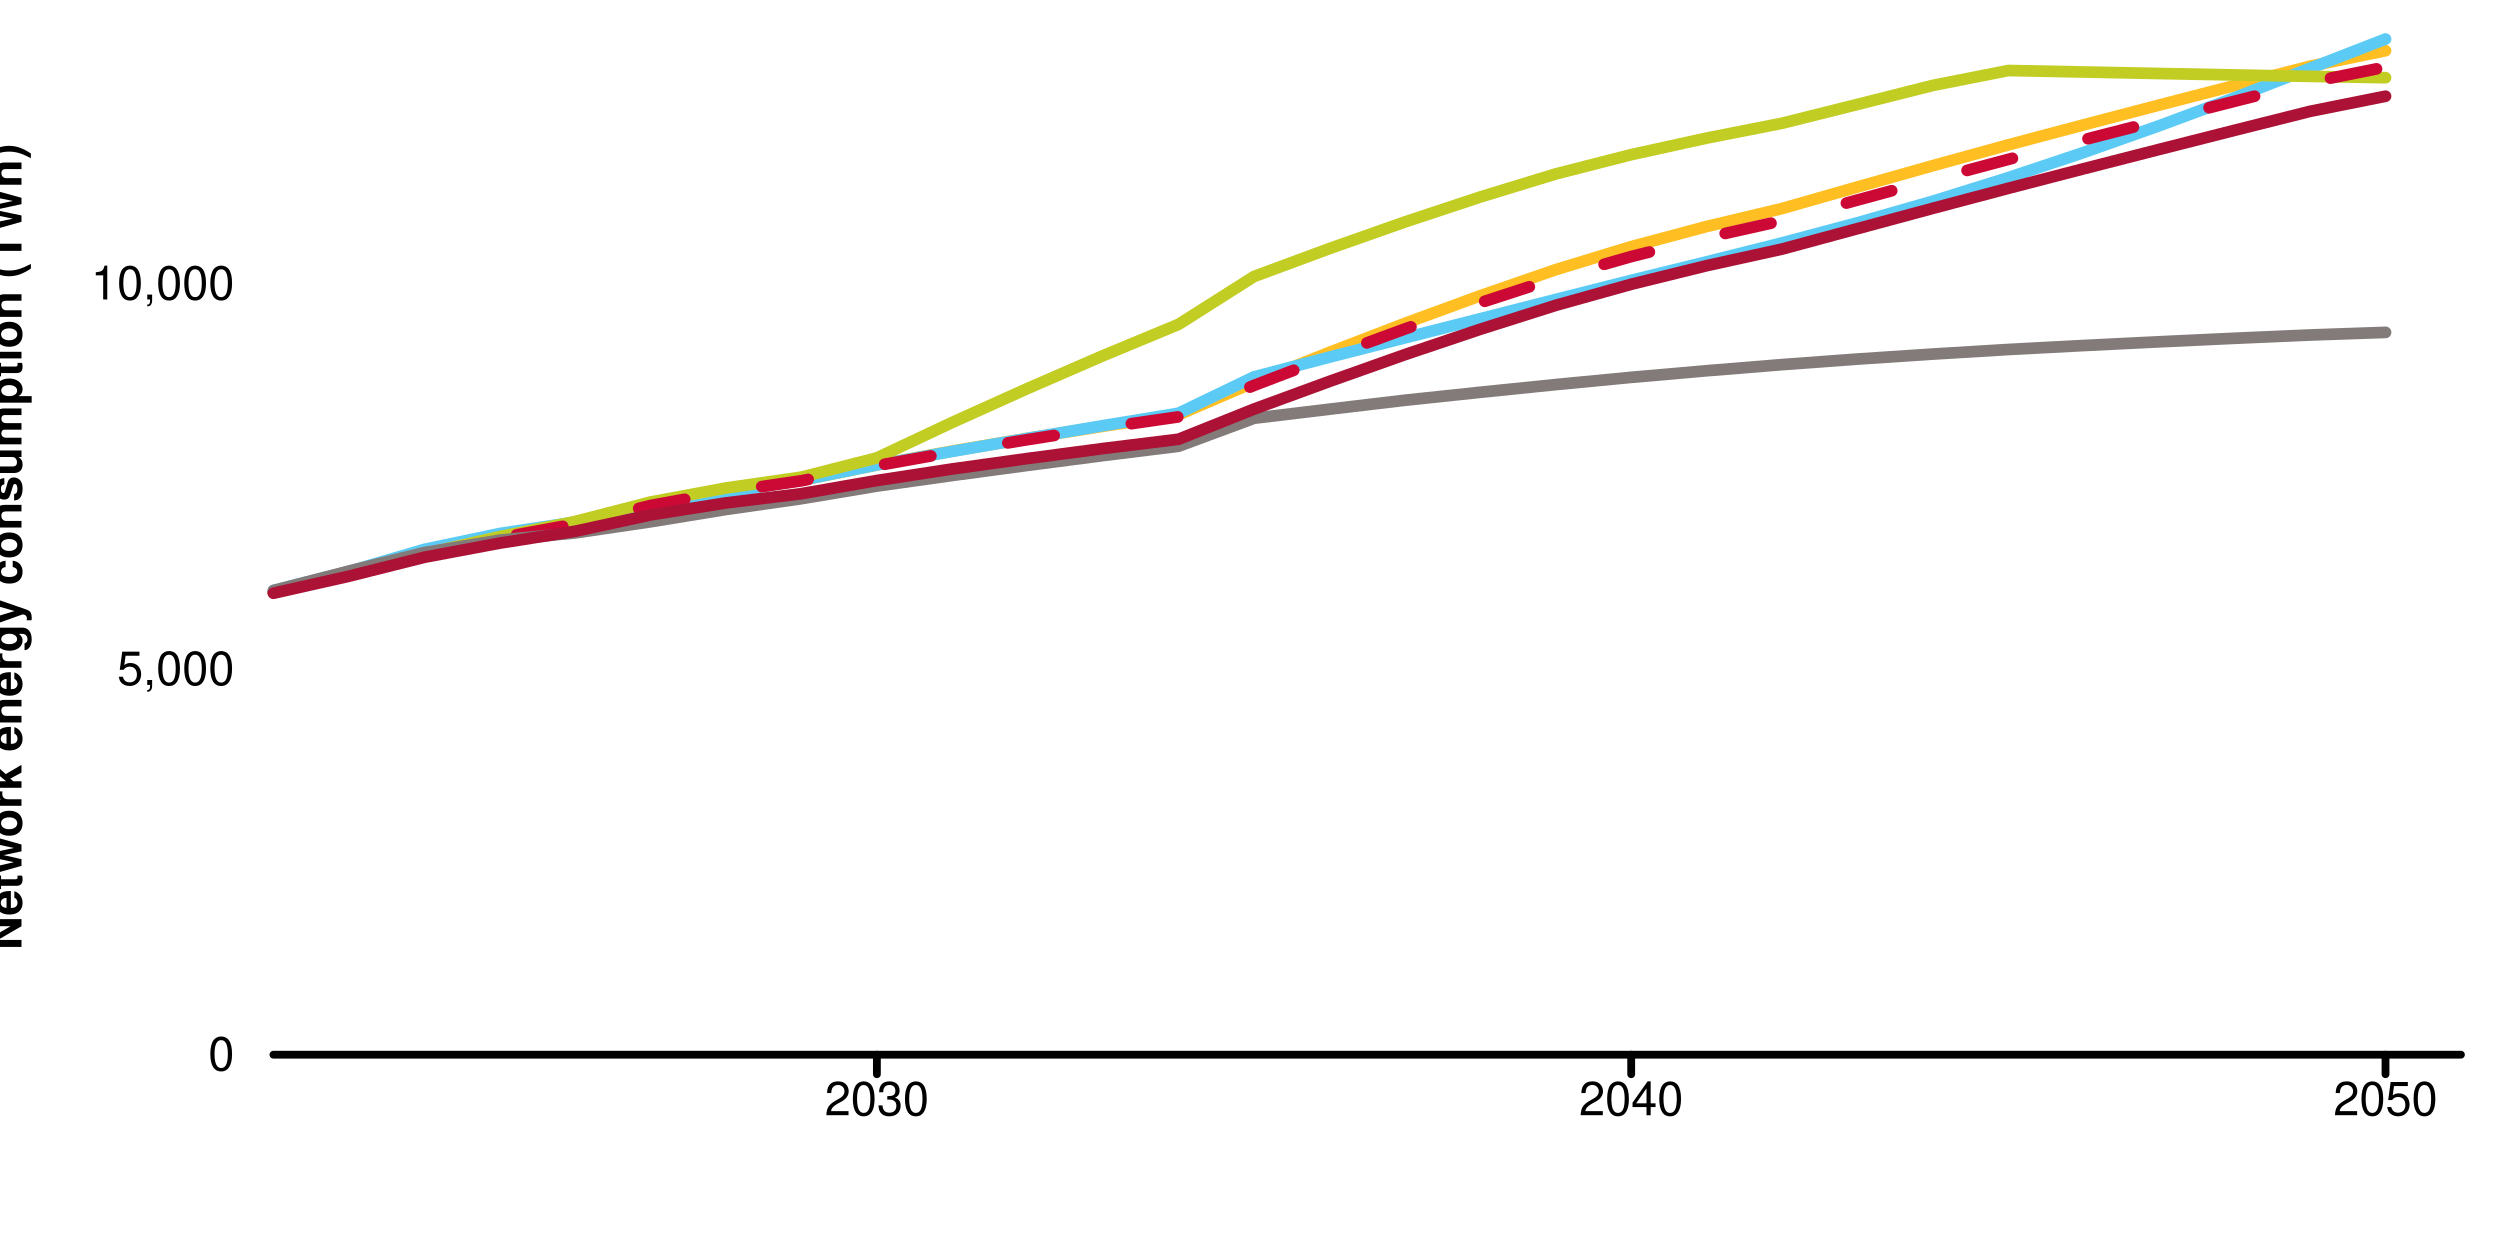
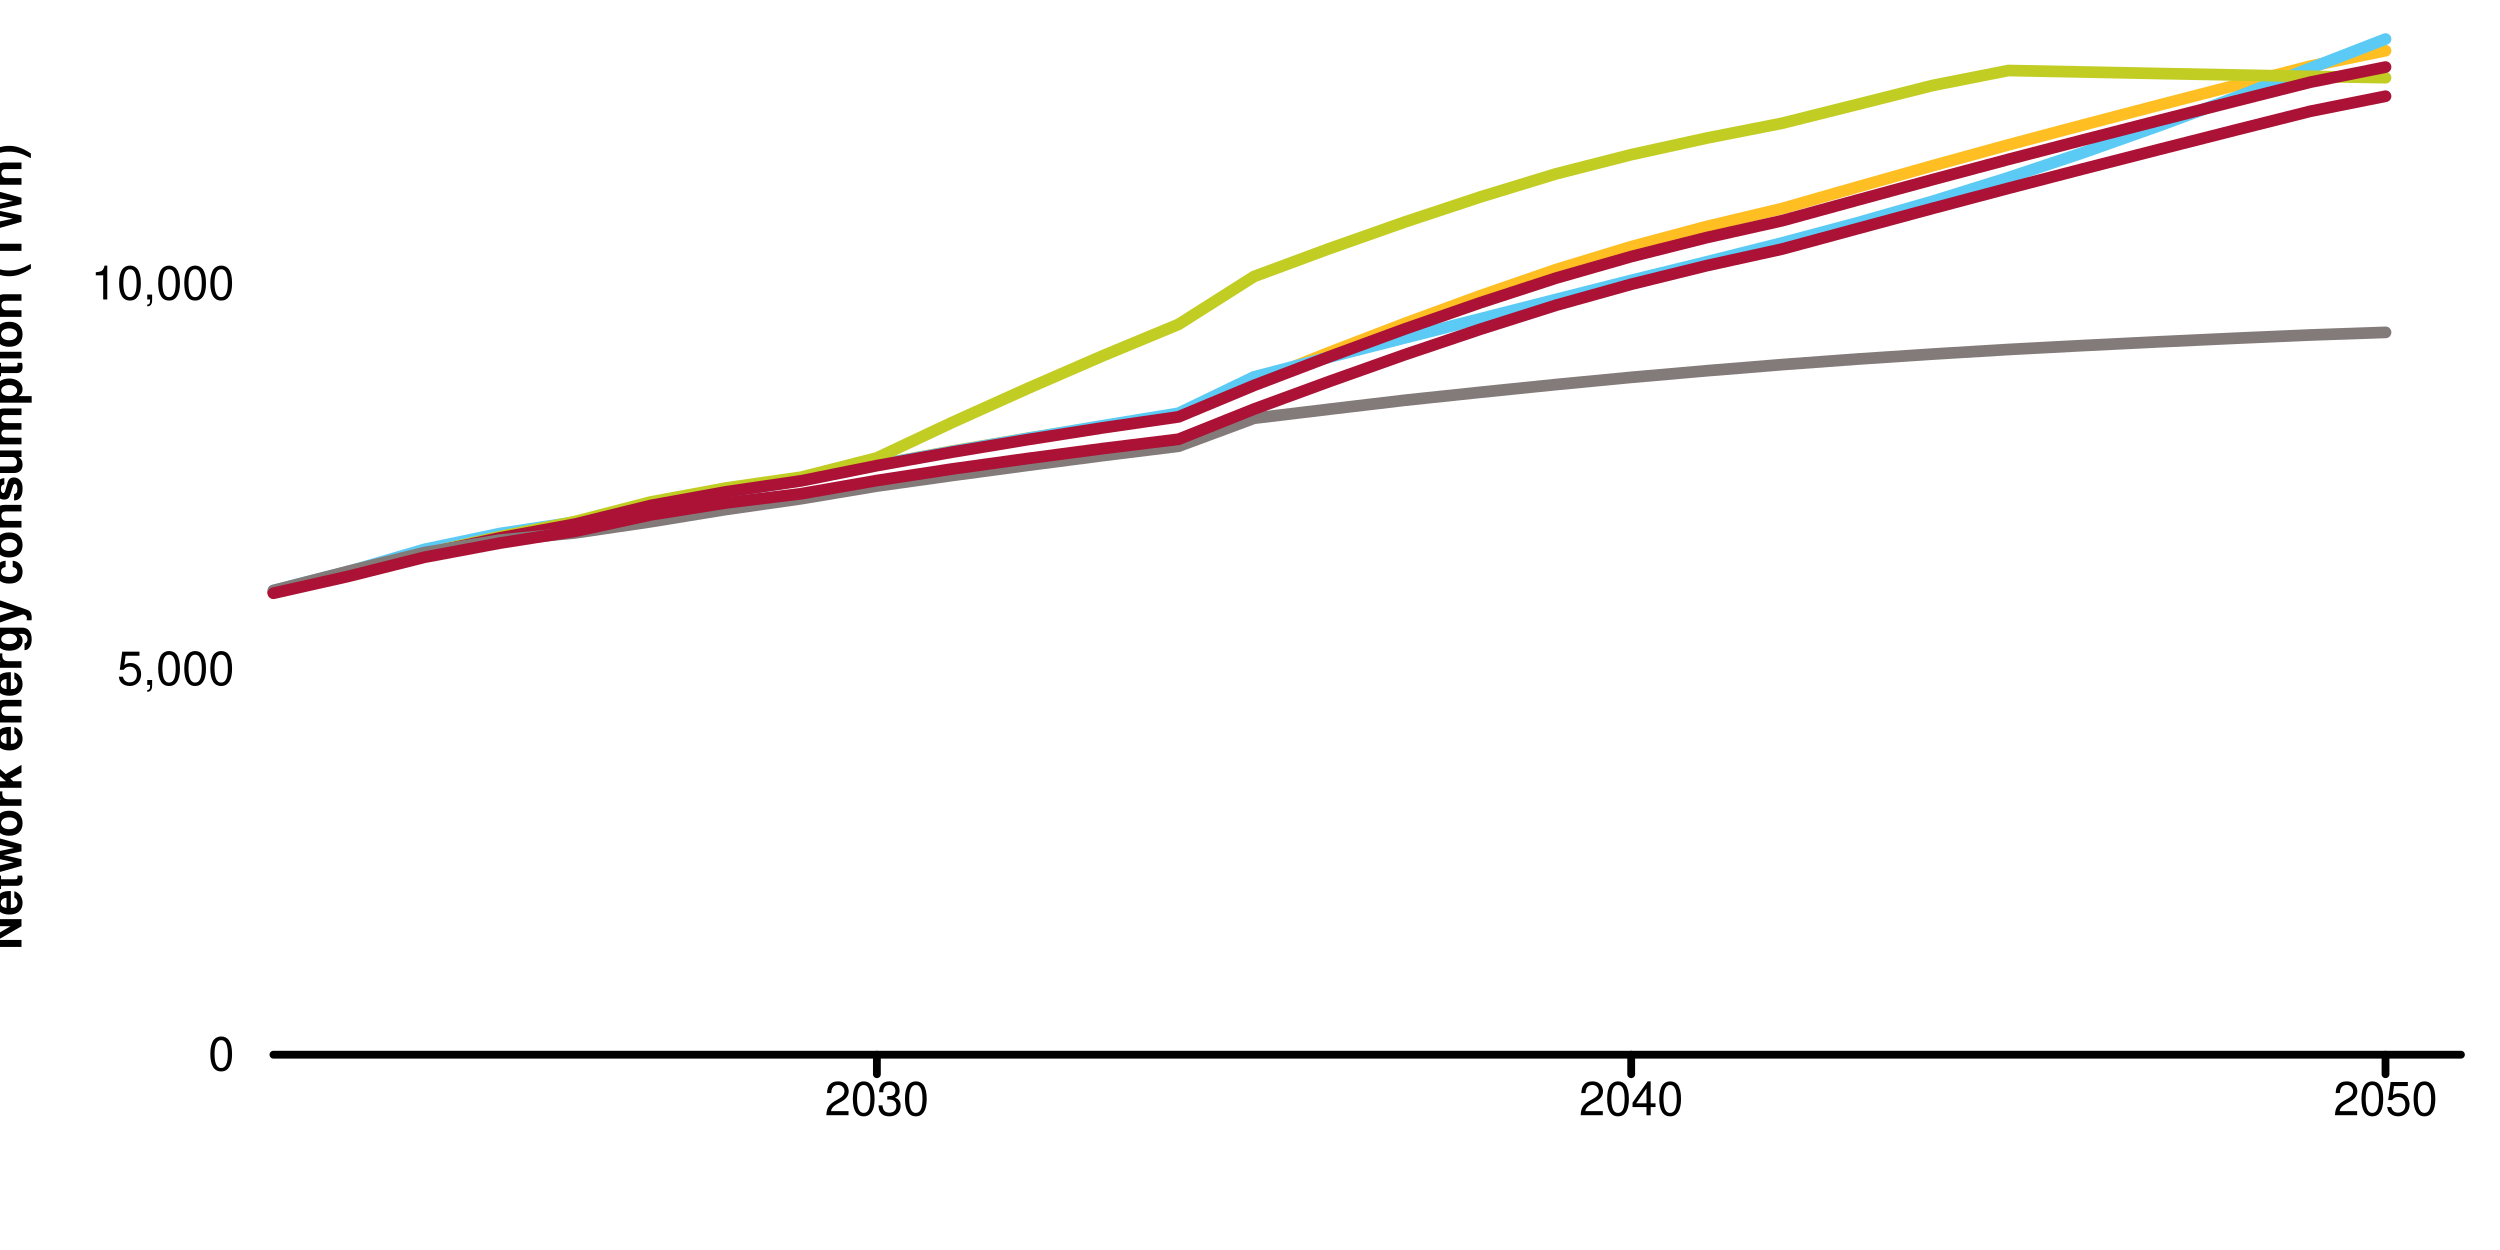
<svg xmlns="http://www.w3.org/2000/svg" width="640" height="320" viewBox="0 0 640 320" style="overflow:display" preserveAspectRatio="xMinYMin meet" overflow="visible">
  <defs>
    <style>
	.data-series path.line { fill-opacity: 0; }
	.data-series path.line.dotted { stroke-dasharray: 12 20 }
	.data-series circle { display: none; }
	.data-series:hover path.line, .data-series.on path.line { stroke-width: 5; }
	.data-series:hover circle, .data-series.on circle { display: inline; }
	.data-series circle:hover, .data-series circle.on { r: 6px!important; fill: black; }
	.grid { font-family: "Helvetica Neue",Helvetica,Arial,"Lucida Grande",sans-serif; }
	.grid line { stroke: rgb(0,0,0); stroke-width: 2; stroke-linecap: round; }
	.grid.grid-x text { text-anchor: middle; dominant-baseline: hanging; transform: translateY(10px); }
	.grid.grid-y text { text-anchor: end; dominant-baseline: middle; transform: translateX(-10px); }
	</style>
  </defs>
  <g class="grid grid-y">
    <line x1="70" y1="270" x2="630" y2="270" data-left="70" />
    <text x="70" y="270" text-anchor="end">0</text>
    <text x="70" y="171.33" text-anchor="end">5,000</text>
    <text x="70" y="72.659" text-anchor="end">10,000</text>
    <text style="text-anchor:middle;dominant-baseline:hanging;font-weight:bold;transform: translateY(140px) rotate(-90deg);">Network energy consumption (TWh)</text>
  </g>
  <g class="grid grid-x">
    <line class="tick" x1="224.483" y1="270" x2="224.483" y2="275" />
    <text x="224.483" y="270" text-anchor="middle">2030</text>
    <line class="tick" x1="417.586" y1="270" x2="417.586" y2="275" />
    <text x="417.586" y="270" text-anchor="middle">2040</text>
    <line class="tick" x1="610.69" y1="270" x2="610.69" y2="275" />
    <text x="610.69" y="270" text-anchor="middle">2050</text>
    <text style="text-anchor:middle;dominant-baseline:hanging;font-weight:bold;transform: translateY(140px) rotate(-90deg);" />
  </g>
  <g data-scenario="consumer-transformation" class="data-series">
    <path d="M 70.00,151.68L 89.31,147.02L 108.62,141.74L 127.93,137.55L 147.24,134.00L 166.55,129.29L 185.86,125.75L 205.17,122.95L 224.48,119.02L 243.79,115.46L 263.10,112.20L 282.41,109.11L 301.72,106.16L 321.03,97.88L 340.34,90.21L 359.66,82.78L 378.97,75.70L 398.28,69.03L 417.59,63.14L 436.90,57.98L 456.21,53.38L 475.52,47.86L 494.83,42.40L 514.14,37.08L 533.45,31.95L 552.76,26.89L 572.07,21.90L 591.38,16.94L 610.69,12.98" id="Consumer Transformation" class="line" stroke="#FFBF22" stroke-width="3" stroke-linecap="round" />
    <circle cx="70.00" cy="151.68" data-y="5995.712559" data-x="2022" r="4" fill="#FFBF22" />
    <circle cx="89.31" cy="147.02" data-y="6231.897847" data-x="2023" r="4" fill="#FFBF22" />
    <circle cx="108.62" cy="141.74" data-y="6499.512521" data-x="2024" r="4" fill="#FFBF22" />
    <circle cx="127.93" cy="137.55" data-y="6711.526093" data-x="2025" r="4" fill="#FFBF22" />
    <circle cx="147.24" cy="134.00" data-y="6891.562474" data-x="2026" r="4" fill="#FFBF22" />
    <circle cx="166.55" cy="129.29" data-y="7130.193904" data-x="2027" r="4" fill="#FFBF22" />
    <circle cx="185.86" cy="125.75" data-y="7309.759074" data-x="2028" r="4" fill="#FFBF22" />
    <circle cx="205.17" cy="122.95" data-y="7451.406292" data-x="2029" r="4" fill="#FFBF22" />
    <circle cx="224.48" cy="119.02" data-y="7650.910626" data-x="2030" r="4" fill="#FFBF22" />
    <circle cx="243.79" cy="115.46" data-y="7831.09897" data-x="2031" r="4" fill="#FFBF22" />
    <circle cx="263.10" cy="112.20" data-y="7996.184655" data-x="2032" r="4" fill="#FFBF22" />
    <circle cx="282.41" cy="109.11" data-y="8153.15143" data-x="2033" r="4" fill="#FFBF22" />
    <circle cx="301.72" cy="106.16" data-y="8302.381687" data-x="2034" r="4" fill="#FFBF22" />
    <circle cx="321.03" cy="97.88" data-y="8722.192824" data-x="2035" r="4" fill="#FFBF22" />
    <circle cx="340.34" cy="90.21" data-y="9110.719048" data-x="2036" r="4" fill="#FFBF22" />
    <circle cx="359.66" cy="82.78" data-y="9487.388771" data-x="2037" r="4" fill="#FFBF22" />
    <circle cx="378.97" cy="75.70" data-y="9845.89915" data-x="2038" r="4" fill="#FFBF22" />
    <circle cx="398.28" cy="69.03" data-y="10183.8288" data-x="2039" r="4" fill="#FFBF22" />
    <circle cx="417.59" cy="63.14" data-y="10482.25698" data-x="2040" r="4" fill="#FFBF22" />
    <circle cx="436.90" cy="57.98" data-y="10744.06309" data-x="2041" r="4" fill="#FFBF22" />
    <circle cx="456.21" cy="53.38" data-y="10977.08038" data-x="2042" r="4" fill="#FFBF22" />
    <circle cx="475.52" cy="47.86" data-y="11256.77734" data-x="2043" r="4" fill="#FFBF22" />
    <circle cx="494.83" cy="42.40" data-y="11533.48964" data-x="2044" r="4" fill="#FFBF22" />
    <circle cx="514.14" cy="37.08" data-y="11803.1248" data-x="2045" r="4" fill="#FFBF22" />
    <circle cx="533.45" cy="31.95" data-y="12063.01837" data-x="2046" r="4" fill="#FFBF22" />
    <circle cx="552.76" cy="26.89" data-y="12319.05521" data-x="2047" r="4" fill="#FFBF22" />
    <circle cx="572.07" cy="21.90" data-y="12572.39372" data-x="2048" r="4" fill="#FFBF22" />
    <circle cx="591.38" cy="16.94" data-y="12823.54179" data-x="2049" r="4" fill="#FFBF22" />
    <circle cx="610.69" cy="12.98" data-y="13024.31081" data-x="2050" r="4" fill="#FFBF22" />
  </g>
  <g data-scenario="system-transformation" class="data-series">
    <path d="M 70.00,151.17L 89.31,146.29L 108.62,140.64L 127.93,136.58L 147.24,133.64L 166.55,129.81L 185.86,126.07L 205.17,122.93L 224.48,119.02L 243.79,115.55L 263.10,112.21L 282.41,108.96L 301.72,105.78L 321.03,96.48L 340.34,91.42L 359.66,86.49L 378.97,81.59L 398.28,76.66L 417.59,71.77L 436.90,67.03L 456.21,62.18L 475.52,57.03L 494.83,51.50L 514.14,45.48L 533.45,39.02L 552.76,32.18L 572.07,25.02L 591.38,17.48L 610.69,10.00" id="System Transformation" class="line" stroke="#5BCBF5" stroke-width="3" stroke-linecap="round" />
    <circle cx="70.00" cy="151.17" data-y="6021.497055" data-x="2022" r="4" fill="#5BCBF5" />
    <circle cx="89.31" cy="146.29" data-y="6268.849153" data-x="2023" r="4" fill="#5BCBF5" />
    <circle cx="108.62" cy="140.64" data-y="6555.100224" data-x="2024" r="4" fill="#5BCBF5" />
    <circle cx="127.93" cy="136.58" data-y="6760.646909" data-x="2025" r="4" fill="#5BCBF5" />
    <circle cx="147.24" cy="133.64" data-y="6909.930106" data-x="2026" r="4" fill="#5BCBF5" />
    <circle cx="166.55" cy="129.81" data-y="7103.895986" data-x="2027" r="4" fill="#5BCBF5" />
    <circle cx="185.86" cy="126.07" data-y="7293.259839" data-x="2028" r="4" fill="#5BCBF5" />
    <circle cx="205.17" cy="122.93" data-y="7452.669477" data-x="2029" r="4" fill="#5BCBF5" />
    <circle cx="224.48" cy="119.02" data-y="7650.820764" data-x="2030" r="4" fill="#5BCBF5" />
    <circle cx="243.79" cy="115.55" data-y="7826.761395" data-x="2031" r="4" fill="#5BCBF5" />
    <circle cx="263.10" cy="112.21" data-y="7995.787189" data-x="2032" r="4" fill="#5BCBF5" />
    <circle cx="282.41" cy="108.96" data-y="8160.513242" data-x="2033" r="4" fill="#5BCBF5" />
    <circle cx="301.72" cy="105.78" data-y="8321.669756" data-x="2034" r="4" fill="#5BCBF5" />
    <circle cx="321.03" cy="96.48" data-y="8792.788657" data-x="2035" r="4" fill="#5BCBF5" />
    <circle cx="340.34" cy="91.42" data-y="9049.113617" data-x="2036" r="4" fill="#5BCBF5" />
    <circle cx="359.66" cy="86.49" data-y="9299.074447" data-x="2037" r="4" fill="#5BCBF5" />
    <circle cx="378.97" cy="81.59" data-y="9547.625773" data-x="2038" r="4" fill="#5BCBF5" />
    <circle cx="398.28" cy="76.66" data-y="9797.27353" data-x="2039" r="4" fill="#5BCBF5" />
    <circle cx="417.59" cy="71.77" data-y="10044.95934" data-x="2040" r="4" fill="#5BCBF5" />
    <circle cx="436.90" cy="67.03" data-y="10285.23721" data-x="2041" r="4" fill="#5BCBF5" />
    <circle cx="456.21" cy="62.18" data-y="10531.18934" data-x="2042" r="4" fill="#5BCBF5" />
    <circle cx="475.52" cy="57.03" data-y="10791.74396" data-x="2043" r="4" fill="#5BCBF5" />
    <circle cx="494.83" cy="51.50" data-y="11072.05218" data-x="2044" r="4" fill="#5BCBF5" />
    <circle cx="514.14" cy="45.48" data-y="11377.46327" data-x="2045" r="4" fill="#5BCBF5" />
    <circle cx="533.45" cy="39.02" data-y="11704.49413" data-x="2046" r="4" fill="#5BCBF5" />
    <circle cx="552.76" cy="32.18" data-y="12051.0731" data-x="2047" r="4" fill="#5BCBF5" />
    <circle cx="572.07" cy="25.02" data-y="12414.03982" data-x="2048" r="4" fill="#5BCBF5" />
    <circle cx="591.38" cy="17.48" data-y="12796.33046" data-x="2049" r="4" fill="#5BCBF5" />
    <circle cx="610.69" cy="10.00" data-y="13175.17392" data-x="2050" r="4" fill="#5BCBF5" />
  </g>
  <g data-scenario="leading-the-way" class="data-series">
    <path d="M 70.00,151.68L 89.31,147.04L 108.62,141.75L 127.93,137.38L 147.24,133.50L 166.55,128.51L 185.86,124.92L 205.17,122.14L 224.48,117.22L 243.79,108.13L 263.10,99.43L 282.41,91.04L 301.72,83.03L 321.03,70.78L 340.34,63.63L 359.66,56.82L 378.97,50.42L 398.28,44.52L 417.59,39.59L 436.90,35.35L 456.21,31.55L 475.52,26.72L 494.83,21.86L 514.14,18.05L 533.45,18.43L 552.76,18.82L 572.07,19.19L 591.38,19.55L 610.69,19.89" id="Leading The Way" class="line" stroke="#C2CD23" stroke-width="3" stroke-linecap="round" />
    <circle cx="70.00" cy="151.68" data-y="5995.712559" data-x="2022" r="4" fill="#C2CD23" />
    <circle cx="89.31" cy="147.04" data-y="6231.096783" data-x="2023" r="4" fill="#C2CD23" />
    <circle cx="108.62" cy="141.75" data-y="6498.81177" data-x="2024" r="4" fill="#C2CD23" />
    <circle cx="127.93" cy="137.38" data-y="6720.34205" data-x="2025" r="4" fill="#C2CD23" />
    <circle cx="147.24" cy="133.50" data-y="6916.798092" data-x="2026" r="4" fill="#C2CD23" />
    <circle cx="166.55" cy="128.51" data-y="7169.978353" data-x="2027" r="4" fill="#C2CD23" />
    <circle cx="185.86" cy="124.92" data-y="7351.555524" data-x="2028" r="4" fill="#C2CD23" />
    <circle cx="205.17" cy="122.14" data-y="7492.840604" data-x="2029" r="4" fill="#C2CD23" />
    <circle cx="224.48" cy="117.22" data-y="7742.013068" data-x="2030" r="4" fill="#C2CD23" />
    <circle cx="243.79" cy="108.13" data-y="8202.527517" data-x="2031" r="4" fill="#C2CD23" />
    <circle cx="263.10" cy="99.43" data-y="8643.329692" data-x="2032" r="4" fill="#C2CD23" />
    <circle cx="282.41" cy="91.04" data-y="9068.461146" data-x="2033" r="4" fill="#C2CD23" />
    <circle cx="301.72" cy="83.03" data-y="9474.334362" data-x="2034" r="4" fill="#C2CD23" />
    <circle cx="321.03" cy="70.78" data-y="10095.41165" data-x="2035" r="4" fill="#C2CD23" />
    <circle cx="340.34" cy="63.63" data-y="10457.55682" data-x="2036" r="4" fill="#C2CD23" />
    <circle cx="359.66" cy="56.82" data-y="10802.83569" data-x="2037" r="4" fill="#C2CD23" />
    <circle cx="378.97" cy="50.42" data-y="11126.72912" data-x="2038" r="4" fill="#C2CD23" />
    <circle cx="398.28" cy="44.52" data-y="11425.72523" data-x="2039" r="4" fill="#C2CD23" />
    <circle cx="417.59" cy="39.59" data-y="11675.73164" data-x="2040" r="4" fill="#C2CD23" />
    <circle cx="436.90" cy="35.35" data-y="11890.77339" data-x="2041" r="4" fill="#C2CD23" />
    <circle cx="456.21" cy="31.55" data-y="12083.31242" data-x="2042" r="4" fill="#C2CD23" />
    <circle cx="475.52" cy="26.72" data-y="12327.86568" data-x="2043" r="4" fill="#C2CD23" />
    <circle cx="494.83" cy="21.86" data-y="12574.18742" data-x="2044" r="4" fill="#C2CD23" />
    <circle cx="514.14" cy="18.05" data-y="12767.05758" data-x="2045" r="4" fill="#C2CD23" />
    <circle cx="533.45" cy="18.43" data-y="12747.90383" data-x="2046" r="4" fill="#C2CD23" />
    <circle cx="552.76" cy="18.82" data-y="12728.43257" data-x="2047" r="4" fill="#C2CD23" />
    <circle cx="572.07" cy="19.19" data-y="12709.65617" data-x="2048" r="4" fill="#C2CD23" />
    <circle cx="591.38" cy="19.55" data-y="12691.29411" data-x="2049" r="4" fill="#C2CD23" />
    <circle cx="610.69" cy="19.89" data-y="12673.99236" data-x="2050" r="4" fill="#C2CD23" />
  </g>
-   <g data-scenario="npg-best-view-no-customer-flexibility-customer-flexibility" class="data-series">
-     <path d="M 70.00,151.68L 89.31,147.05L 108.62,141.82L 127.93,137.71L 147.24,134.16L 166.55,129.41L 185.86,125.90L 205.17,123.08L 224.48,119.20L 243.79,115.74L 263.10,112.54L 282.41,109.51L 301.72,106.71L 321.03,98.66L 340.34,91.30L 359.66,84.21L 378.97,77.50L 398.28,71.21L 417.59,65.68L 436.90,60.82L 456.21,56.50L 475.52,51.21L 494.83,45.96L 514.14,40.80L 533.45,35.79L 552.76,30.83L 572.07,25.92L 591.38,21.05L 610.69,17.17" id="NPg Best View no customer flexibility" class="line dotted" stroke="#cc0935" stroke-width="3" stroke-linecap="round" />
-     <circle cx="70.00" cy="151.68" data-y="5995.712559" data-x="2022" r="4" fill="#cc0935" />
-     <circle cx="89.31" cy="147.05" data-y="6230.403368" data-x="2023" r="4" fill="#cc0935" />
-     <circle cx="108.62" cy="141.82" data-y="6495.350229" data-x="2024" r="4" fill="#cc0935" />
-     <circle cx="127.93" cy="137.71" data-y="6703.510658" data-x="2025" r="4" fill="#cc0935" />
-     <circle cx="147.24" cy="134.16" data-y="6883.662883" data-x="2026" r="4" fill="#cc0935" />
-     <circle cx="166.55" cy="129.41" data-y="7124.200686" data-x="2027" r="4" fill="#cc0935" />
-     <circle cx="185.86" cy="125.90" data-y="7302.134749" data-x="2028" r="4" fill="#cc0935" />
-     <circle cx="205.17" cy="123.08" data-y="7444.882573" data-x="2029" r="4" fill="#cc0935" />
-     <circle cx="224.48" cy="119.20" data-y="7641.576486" data-x="2030" r="4" fill="#cc0935" />
-     <circle cx="243.79" cy="115.74" data-y="7817.181574" data-x="2031" r="4" fill="#cc0935" />
-     <circle cx="263.10" cy="112.54" data-y="7979.144442" data-x="2032" r="4" fill="#cc0935" />
-     <circle cx="282.41" cy="109.51" data-y="8132.433734" data-x="2033" r="4" fill="#cc0935" />
-     <circle cx="301.72" cy="106.71" data-y="8274.36738" data-x="2034" r="4" fill="#cc0935" />
-     <circle cx="321.03" cy="98.66" data-y="8682.406232" data-x="2035" r="4" fill="#cc0935" />
-     <circle cx="340.34" cy="91.30" data-y="9055.534501" data-x="2036" r="4" fill="#cc0935" />
-     <circle cx="359.66" cy="84.21" data-y="9414.896822" data-x="2037" r="4" fill="#cc0935" />
-     <circle cx="378.97" cy="77.50" data-y="9754.757657" data-x="2038" r="4" fill="#cc0935" />
-     <circle cx="398.28" cy="71.21" data-y="10073.51204" data-x="2039" r="4" fill="#cc0935" />
-     <circle cx="417.59" cy="65.68" data-y="10353.40721" data-x="2040" r="4" fill="#cc0935" />
-     <circle cx="436.90" cy="60.82" data-y="10599.83546" data-x="2041" r="4" fill="#cc0935" />
-     <circle cx="456.21" cy="56.50" data-y="10819.07917" data-x="2042" r="4" fill="#cc0935" />
-     <circle cx="475.52" cy="51.21" data-y="11086.85799" data-x="2043" r="4" fill="#cc0935" />
-     <circle cx="494.83" cy="45.96" data-y="11353.13069" data-x="2044" r="4" fill="#cc0935" />
-     <circle cx="514.14" cy="40.80" data-y="11614.21599" data-x="2045" r="4" fill="#cc0935" />
-     <circle cx="533.45" cy="35.79" data-y="11868.50096" data-x="2046" r="4" fill="#cc0935" />
-     <circle cx="552.76" cy="30.83" data-y="12119.52803" data-x="2047" r="4" fill="#cc0935" />
-     <circle cx="572.07" cy="25.92" data-y="12368.50272" data-x="2048" r="4" fill="#cc0935" />
-     <circle cx="591.38" cy="21.05" data-y="12615.28609" data-x="2049" r="4" fill="#cc0935" />
-     <circle cx="610.69" cy="17.17" data-y="12811.94753" data-x="2050" r="4" fill="#cc0935" />
+   <g data-scenario="planning-scenario" class="data-series">
+     <path d="M 70.00,151.68L 89.31,147.05L 108.62,141.82L 127.93,137.71L 147.24,134.16L 166.55,129.41L 185.86,125.90L 205.17,123.08L 224.48,119.20L 243.79,115.74L 263.10,112.54L 282.41,109.51L 301.72,106.71L 321.03,98.66L 340.34,91.30L 359.66,84.21L 378.97,77.50L 398.28,71.21L 417.59,65.68L 436.90,60.82L 456.21,56.50L 475.52,51.21L 494.83,45.96L 514.14,40.80L 533.45,35.79L 552.76,30.83L 572.07,25.92L 591.38,21.05L 610.69,17.17" id="NPg Best View (no TouT)" class="line" stroke="#ab1236" stroke-width="3" stroke-linecap="round" />
+     <circle cx="70.00" cy="151.68" data-y="5995.712559" data-x="2022" r="4" fill="#ab1236" />
+     <circle cx="89.31" cy="147.05" data-y="6230.403368" data-x="2023" r="4" fill="#ab1236" />
+     <circle cx="108.62" cy="141.82" data-y="6495.350229" data-x="2024" r="4" fill="#ab1236" />
+     <circle cx="127.93" cy="137.71" data-y="6703.510658" data-x="2025" r="4" fill="#ab1236" />
+     <circle cx="147.24" cy="134.16" data-y="6883.662883" data-x="2026" r="4" fill="#ab1236" />
+     <circle cx="166.55" cy="129.41" data-y="7124.200686" data-x="2027" r="4" fill="#ab1236" />
+     <circle cx="185.86" cy="125.90" data-y="7302.134749" data-x="2028" r="4" fill="#ab1236" />
+     <circle cx="205.17" cy="123.08" data-y="7444.882573" data-x="2029" r="4" fill="#ab1236" />
+     <circle cx="224.48" cy="119.20" data-y="7641.576486" data-x="2030" r="4" fill="#ab1236" />
+     <circle cx="243.79" cy="115.74" data-y="7817.181574" data-x="2031" r="4" fill="#ab1236" />
+     <circle cx="263.10" cy="112.54" data-y="7979.144442" data-x="2032" r="4" fill="#ab1236" />
+     <circle cx="282.41" cy="109.51" data-y="8132.433734" data-x="2033" r="4" fill="#ab1236" />
+     <circle cx="301.72" cy="106.71" data-y="8274.36738" data-x="2034" r="4" fill="#ab1236" />
+     <circle cx="321.03" cy="98.66" data-y="8682.406232" data-x="2035" r="4" fill="#ab1236" />
+     <circle cx="340.34" cy="91.30" data-y="9055.534501" data-x="2036" r="4" fill="#ab1236" />
+     <circle cx="359.66" cy="84.21" data-y="9414.896822" data-x="2037" r="4" fill="#ab1236" />
+     <circle cx="378.97" cy="77.50" data-y="9754.757657" data-x="2038" r="4" fill="#ab1236" />
+     <circle cx="398.28" cy="71.21" data-y="10073.51204" data-x="2039" r="4" fill="#ab1236" />
+     <circle cx="417.59" cy="65.68" data-y="10353.40721" data-x="2040" r="4" fill="#ab1236" />
+     <circle cx="436.90" cy="60.82" data-y="10599.83546" data-x="2041" r="4" fill="#ab1236" />
+     <circle cx="456.21" cy="56.50" data-y="10819.07917" data-x="2042" r="4" fill="#ab1236" />
+     <circle cx="475.52" cy="51.21" data-y="11086.85799" data-x="2043" r="4" fill="#ab1236" />
+     <circle cx="494.83" cy="45.96" data-y="11353.13069" data-x="2044" r="4" fill="#ab1236" />
+     <circle cx="514.14" cy="40.80" data-y="11614.21599" data-x="2045" r="4" fill="#ab1236" />
+     <circle cx="533.45" cy="35.79" data-y="11868.50096" data-x="2046" r="4" fill="#ab1236" />
+     <circle cx="552.76" cy="30.83" data-y="12119.52803" data-x="2047" r="4" fill="#ab1236" />
+     <circle cx="572.07" cy="25.92" data-y="12368.50272" data-x="2048" r="4" fill="#ab1236" />
+     <circle cx="591.38" cy="21.05" data-y="12615.28609" data-x="2049" r="4" fill="#ab1236" />
+     <circle cx="610.69" cy="17.17" data-y="12811.94753" data-x="2050" r="4" fill="#ab1236" />
  </g>
  <g data-scenario="falling-short" class="data-series">
    <path d="M 70.00,151.17L 89.31,146.20L 108.62,141.46L 127.93,138.27L 147.24,136.42L 166.55,133.57L 185.86,130.42L 205.17,127.66L 224.48,124.43L 243.79,121.72L 263.10,119.13L 282.41,116.62L 301.72,114.23L 321.03,107.07L 340.34,104.75L 359.66,102.46L 378.97,100.42L 398.28,98.45L 417.59,96.60L 436.90,94.91L 456.21,93.34L 475.52,91.92L 494.83,90.64L 514.14,89.47L 533.45,88.45L 552.76,87.50L 572.07,86.60L 591.38,85.76L 610.69,85.09" id="Falling Short" class="line" stroke="#827B7A" stroke-width="3" stroke-linecap="round" />
    <circle cx="70.00" cy="151.17" data-y="6021.389369" data-x="2022" r="4" fill="#827B7A" />
    <circle cx="89.31" cy="146.20" data-y="6273.484491" data-x="2023" r="4" fill="#827B7A" />
    <circle cx="108.62" cy="141.46" data-y="6513.526702" data-x="2024" r="4" fill="#827B7A" />
    <circle cx="127.93" cy="138.27" data-y="6675.287739" data-x="2025" r="4" fill="#827B7A" />
    <circle cx="147.24" cy="136.42" data-y="6768.777811" data-x="2026" r="4" fill="#827B7A" />
    <circle cx="166.55" cy="133.57" data-y="6913.64966" data-x="2027" r="4" fill="#827B7A" />
    <circle cx="185.86" cy="130.42" data-y="7073.196722" data-x="2028" r="4" fill="#827B7A" />
    <circle cx="205.17" cy="127.66" data-y="7213.073379" data-x="2029" r="4" fill="#827B7A" />
    <circle cx="224.48" cy="124.43" data-y="7376.352363" data-x="2030" r="4" fill="#827B7A" />
    <circle cx="243.79" cy="121.72" data-y="7514.08702" data-x="2031" r="4" fill="#827B7A" />
    <circle cx="263.10" cy="119.13" data-y="7645.146006" data-x="2032" r="4" fill="#827B7A" />
    <circle cx="282.41" cy="116.62" data-y="7772.551206" data-x="2033" r="4" fill="#827B7A" />
    <circle cx="301.72" cy="114.23" data-y="7893.282672" data-x="2034" r="4" fill="#827B7A" />
    <circle cx="321.03" cy="107.07" data-y="8256.141417" data-x="2035" r="4" fill="#827B7A" />
    <circle cx="340.34" cy="104.75" data-y="8373.665246" data-x="2036" r="4" fill="#827B7A" />
    <circle cx="359.66" cy="102.46" data-y="8489.700199" data-x="2037" r="4" fill="#827B7A" />
    <circle cx="378.97" cy="100.42" data-y="8593.375873" data-x="2038" r="4" fill="#827B7A" />
    <circle cx="398.28" cy="98.45" data-y="8692.856329" data-x="2039" r="4" fill="#827B7A" />
    <circle cx="417.59" cy="96.60" data-y="8786.803046" data-x="2040" r="4" fill="#827B7A" />
    <circle cx="436.90" cy="94.91" data-y="8872.715631" data-x="2041" r="4" fill="#827B7A" />
    <circle cx="456.21" cy="93.34" data-y="8952.076715" data-x="2042" r="4" fill="#827B7A" />
    <circle cx="475.52" cy="91.92" data-y="9023.896906" data-x="2043" r="4" fill="#827B7A" />
    <circle cx="494.83" cy="90.64" data-y="9089.046096" data-x="2044" r="4" fill="#827B7A" />
    <circle cx="514.14" cy="89.47" data-y="9148.114761" data-x="2045" r="4" fill="#827B7A" />
    <circle cx="533.45" cy="88.45" data-y="9200.033328" data-x="2046" r="4" fill="#827B7A" />
    <circle cx="552.76" cy="87.50" data-y="9248.178769" data-x="2047" r="4" fill="#827B7A" />
    <circle cx="572.07" cy="86.60" data-y="9293.668968" data-x="2048" r="4" fill="#827B7A" />
    <circle cx="591.38" cy="85.76" data-y="9336.142927" data-x="2049" r="4" fill="#827B7A" />
    <circle cx="610.69" cy="85.09" data-y="9370.306132" data-x="2050" r="4" fill="#827B7A" />
  </g>
  <g data-scenario="planning-scenario" class="data-series">
    <path d="M 70.00,151.87L 89.31,147.51L 108.62,142.66L 127.93,139.04L 147.24,136.00L 166.55,131.81L 185.86,128.74L 205.17,126.38L 224.48,123.01L 243.79,120.05L 263.10,117.37L 282.41,114.82L 301.72,112.44L 321.03,104.72L 340.34,97.64L 359.66,90.78L 378.97,84.28L 398.28,78.16L 417.59,72.77L 436.90,68.01L 456.21,63.76L 475.52,58.53L 494.83,53.32L 514.14,48.20L 533.45,43.19L 552.76,38.25L 572.07,33.35L 591.38,28.50L 610.69,24.63" id="NPg Best View" class="line" stroke="#ab1236" stroke-width="3" stroke-linecap="round" />
    <circle cx="70.00" cy="151.87" data-y="5986.164637" data-x="2022" r="4" fill="#ab1236" />
    <circle cx="89.31" cy="147.51" data-y="6206.841958" data-x="2023" r="4" fill="#ab1236" />
    <circle cx="108.62" cy="142.66" data-y="6452.951423" data-x="2024" r="4" fill="#ab1236" />
    <circle cx="127.93" cy="139.04" data-y="6636.263825" data-x="2025" r="4" fill="#ab1236" />
    <circle cx="147.24" cy="136.00" data-y="6790.132732" data-x="2026" r="4" fill="#ab1236" />
    <circle cx="166.55" cy="131.81" data-y="7002.638896" data-x="2027" r="4" fill="#ab1236" />
    <circle cx="185.86" cy="128.74" data-y="7157.985186" data-x="2028" r="4" fill="#ab1236" />
    <circle cx="205.17" cy="126.38" data-y="7277.915904" data-x="2029" r="4" fill="#ab1236" />
    <circle cx="224.48" cy="123.01" data-y="7448.612809" data-x="2030" r="4" fill="#ab1236" />
    <circle cx="243.79" cy="120.05" data-y="7598.457178" data-x="2031" r="4" fill="#ab1236" />
    <circle cx="263.10" cy="117.37" data-y="7734.11356" data-x="2032" r="4" fill="#ab1236" />
    <circle cx="282.41" cy="114.82" data-y="7863.489208" data-x="2033" r="4" fill="#ab1236" />
    <circle cx="301.72" cy="112.44" data-y="7984.231654" data-x="2034" r="4" fill="#ab1236" />
    <circle cx="321.03" cy="104.72" data-y="8375.205427" data-x="2035" r="4" fill="#ab1236" />
    <circle cx="340.34" cy="97.64" data-y="8734.315833" data-x="2036" r="4" fill="#ab1236" />
    <circle cx="359.66" cy="90.78" data-y="9081.68122" data-x="2037" r="4" fill="#ab1236" />
    <circle cx="378.97" cy="84.28" data-y="9411.37057" data-x="2038" r="4" fill="#ab1236" />
    <circle cx="398.28" cy="78.16" data-y="9721.472159" data-x="2039" r="4" fill="#ab1236" />
    <circle cx="417.59" cy="72.77" data-y="9994.440387" data-x="2040" r="4" fill="#ab1236" />
    <circle cx="436.90" cy="68.01" data-y="10235.59242" data-x="2041" r="4" fill="#ab1236" />
    <circle cx="456.21" cy="63.76" data-y="10450.83327" data-x="2042" r="4" fill="#ab1236" />
    <circle cx="475.52" cy="58.53" data-y="10715.73875" data-x="2043" r="4" fill="#ab1236" />
    <circle cx="494.83" cy="53.32" data-y="10980.03499" data-x="2044" r="4" fill="#ab1236" />
    <circle cx="514.14" cy="48.20" data-y="11239.68112" data-x="2045" r="4" fill="#ab1236" />
    <circle cx="533.45" cy="43.19" data-y="11493.23124" data-x="2046" r="4" fill="#ab1236" />
    <circle cx="552.76" cy="38.25" data-y="11743.62515" data-x="2047" r="4" fill="#ab1236" />
    <circle cx="572.07" cy="33.35" data-y="11991.85622" data-x="2048" r="4" fill="#ab1236" />
    <circle cx="591.38" cy="28.50" data-y="12237.85302" data-x="2049" r="4" fill="#ab1236" />
    <circle cx="610.69" cy="24.63" data-y="12433.63611" data-x="2050" r="4" fill="#ab1236" />
  </g>
</svg>
